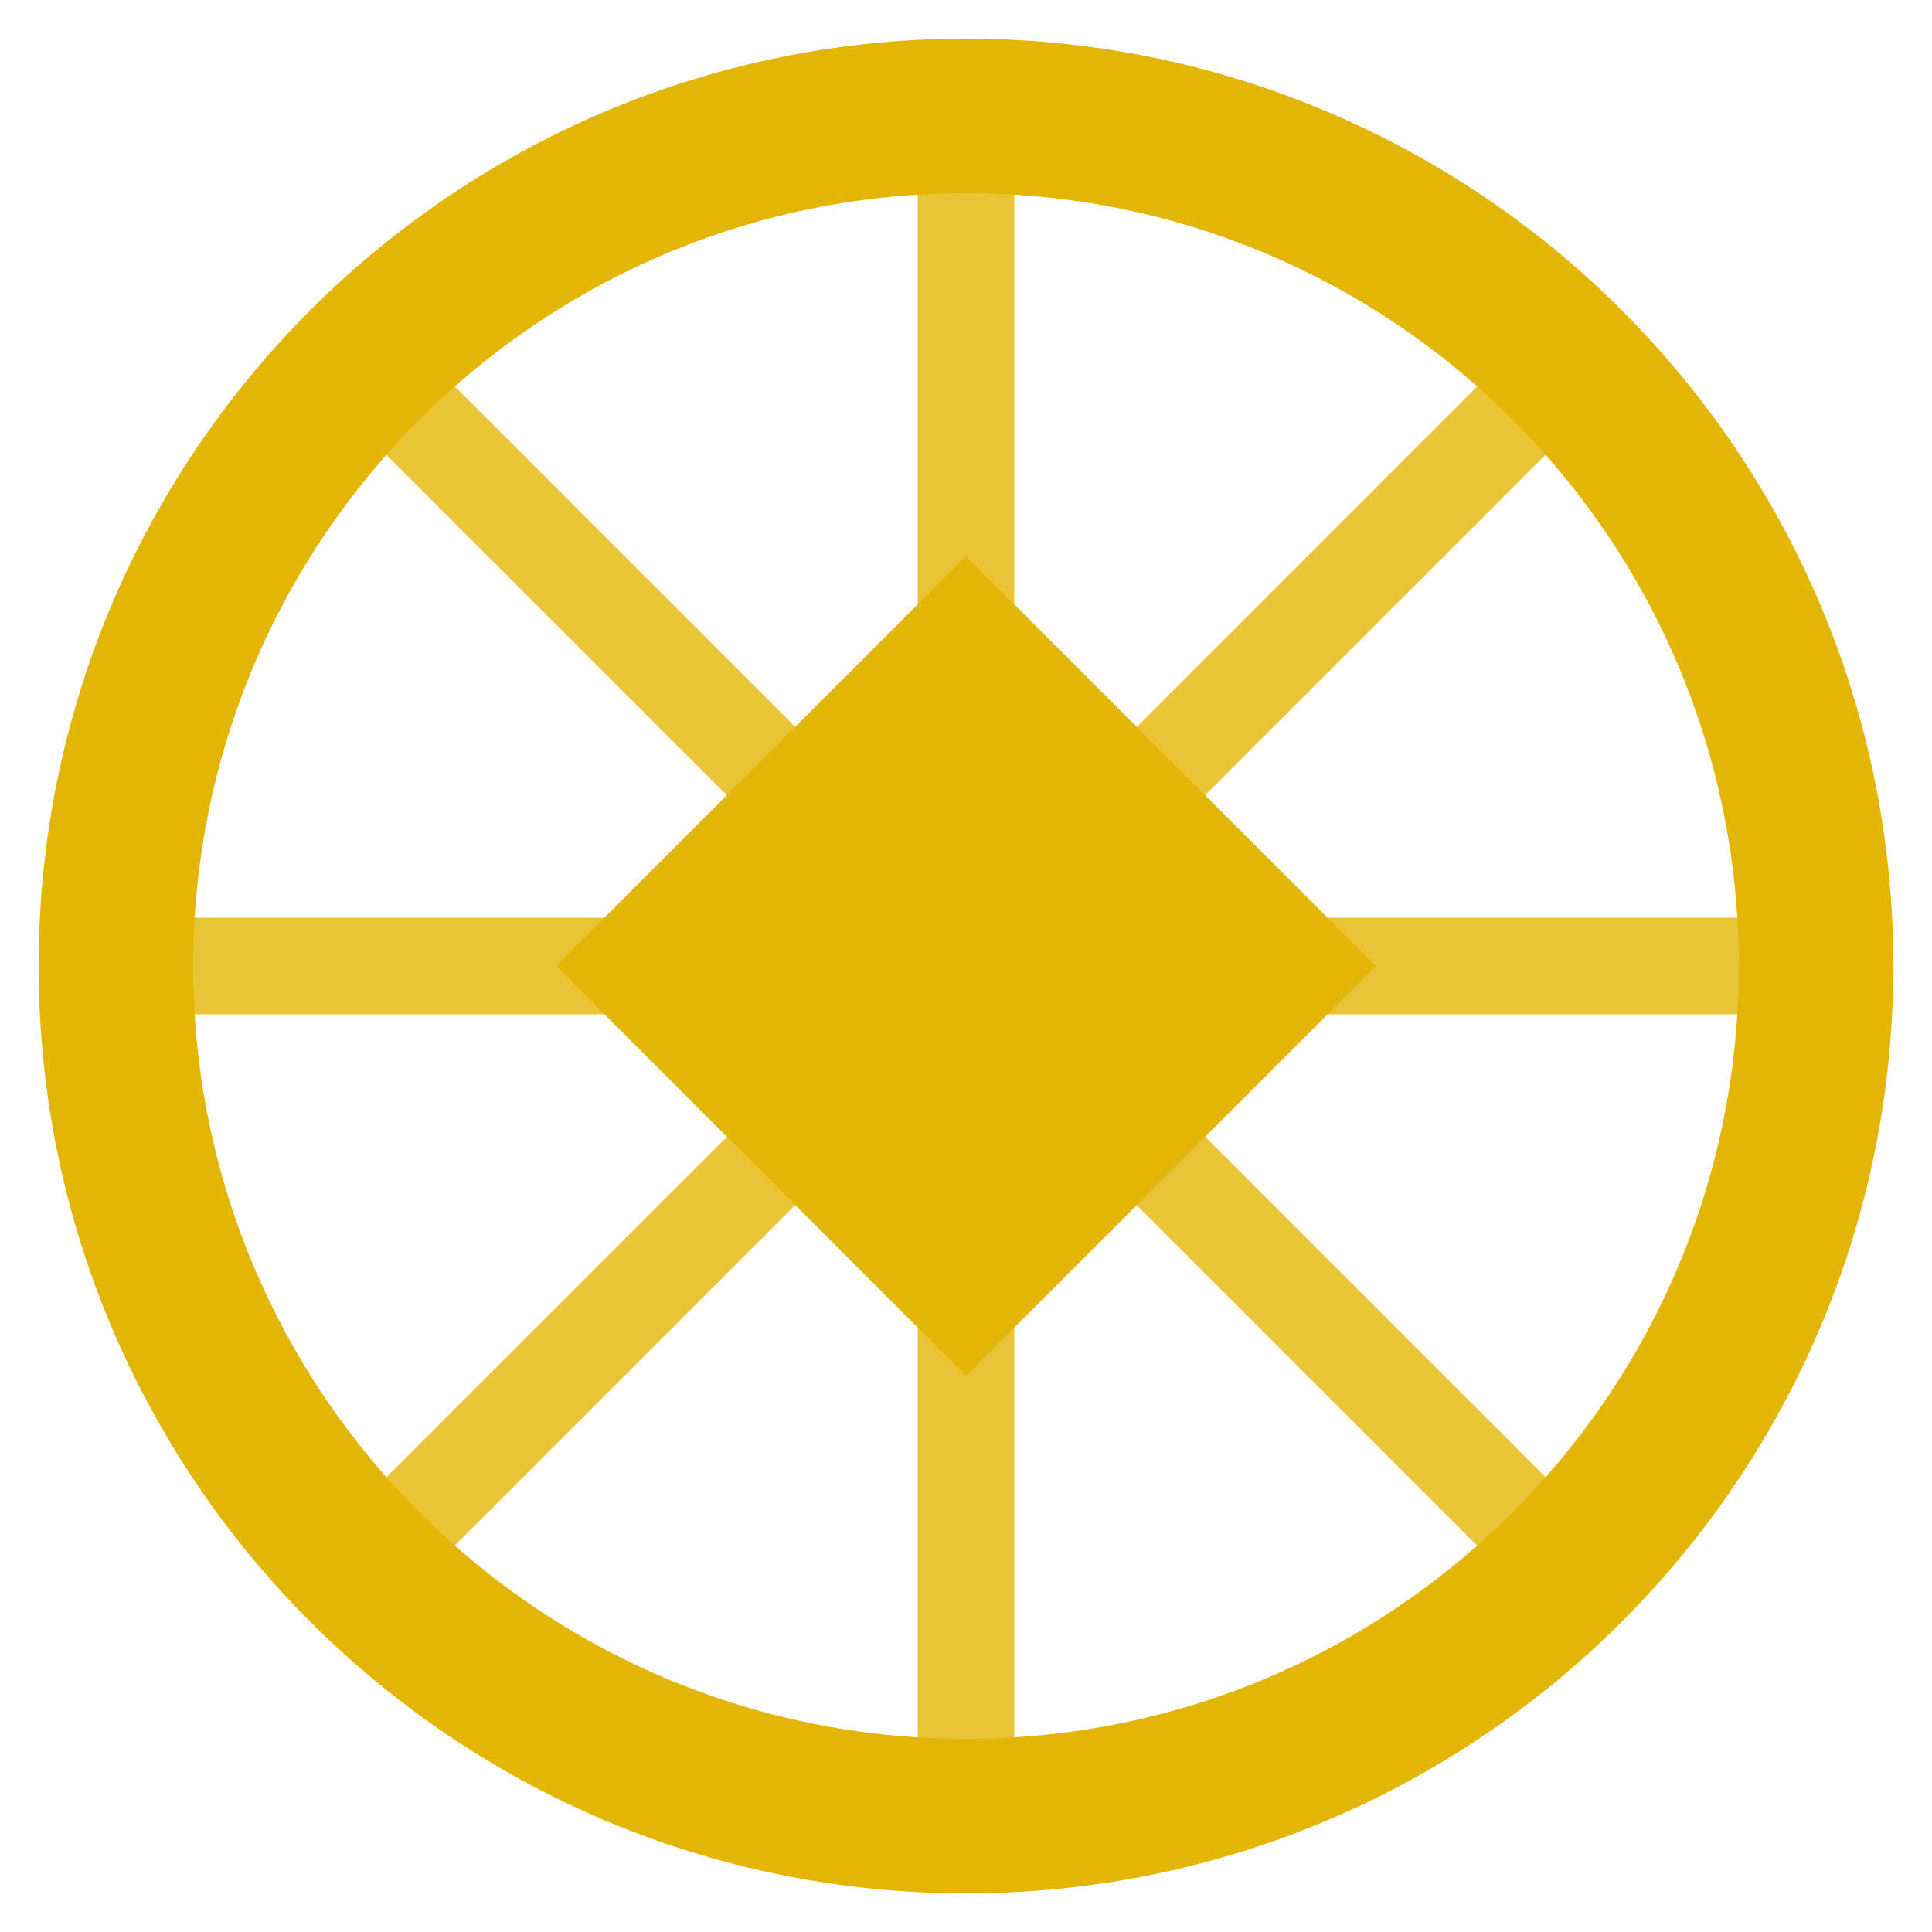
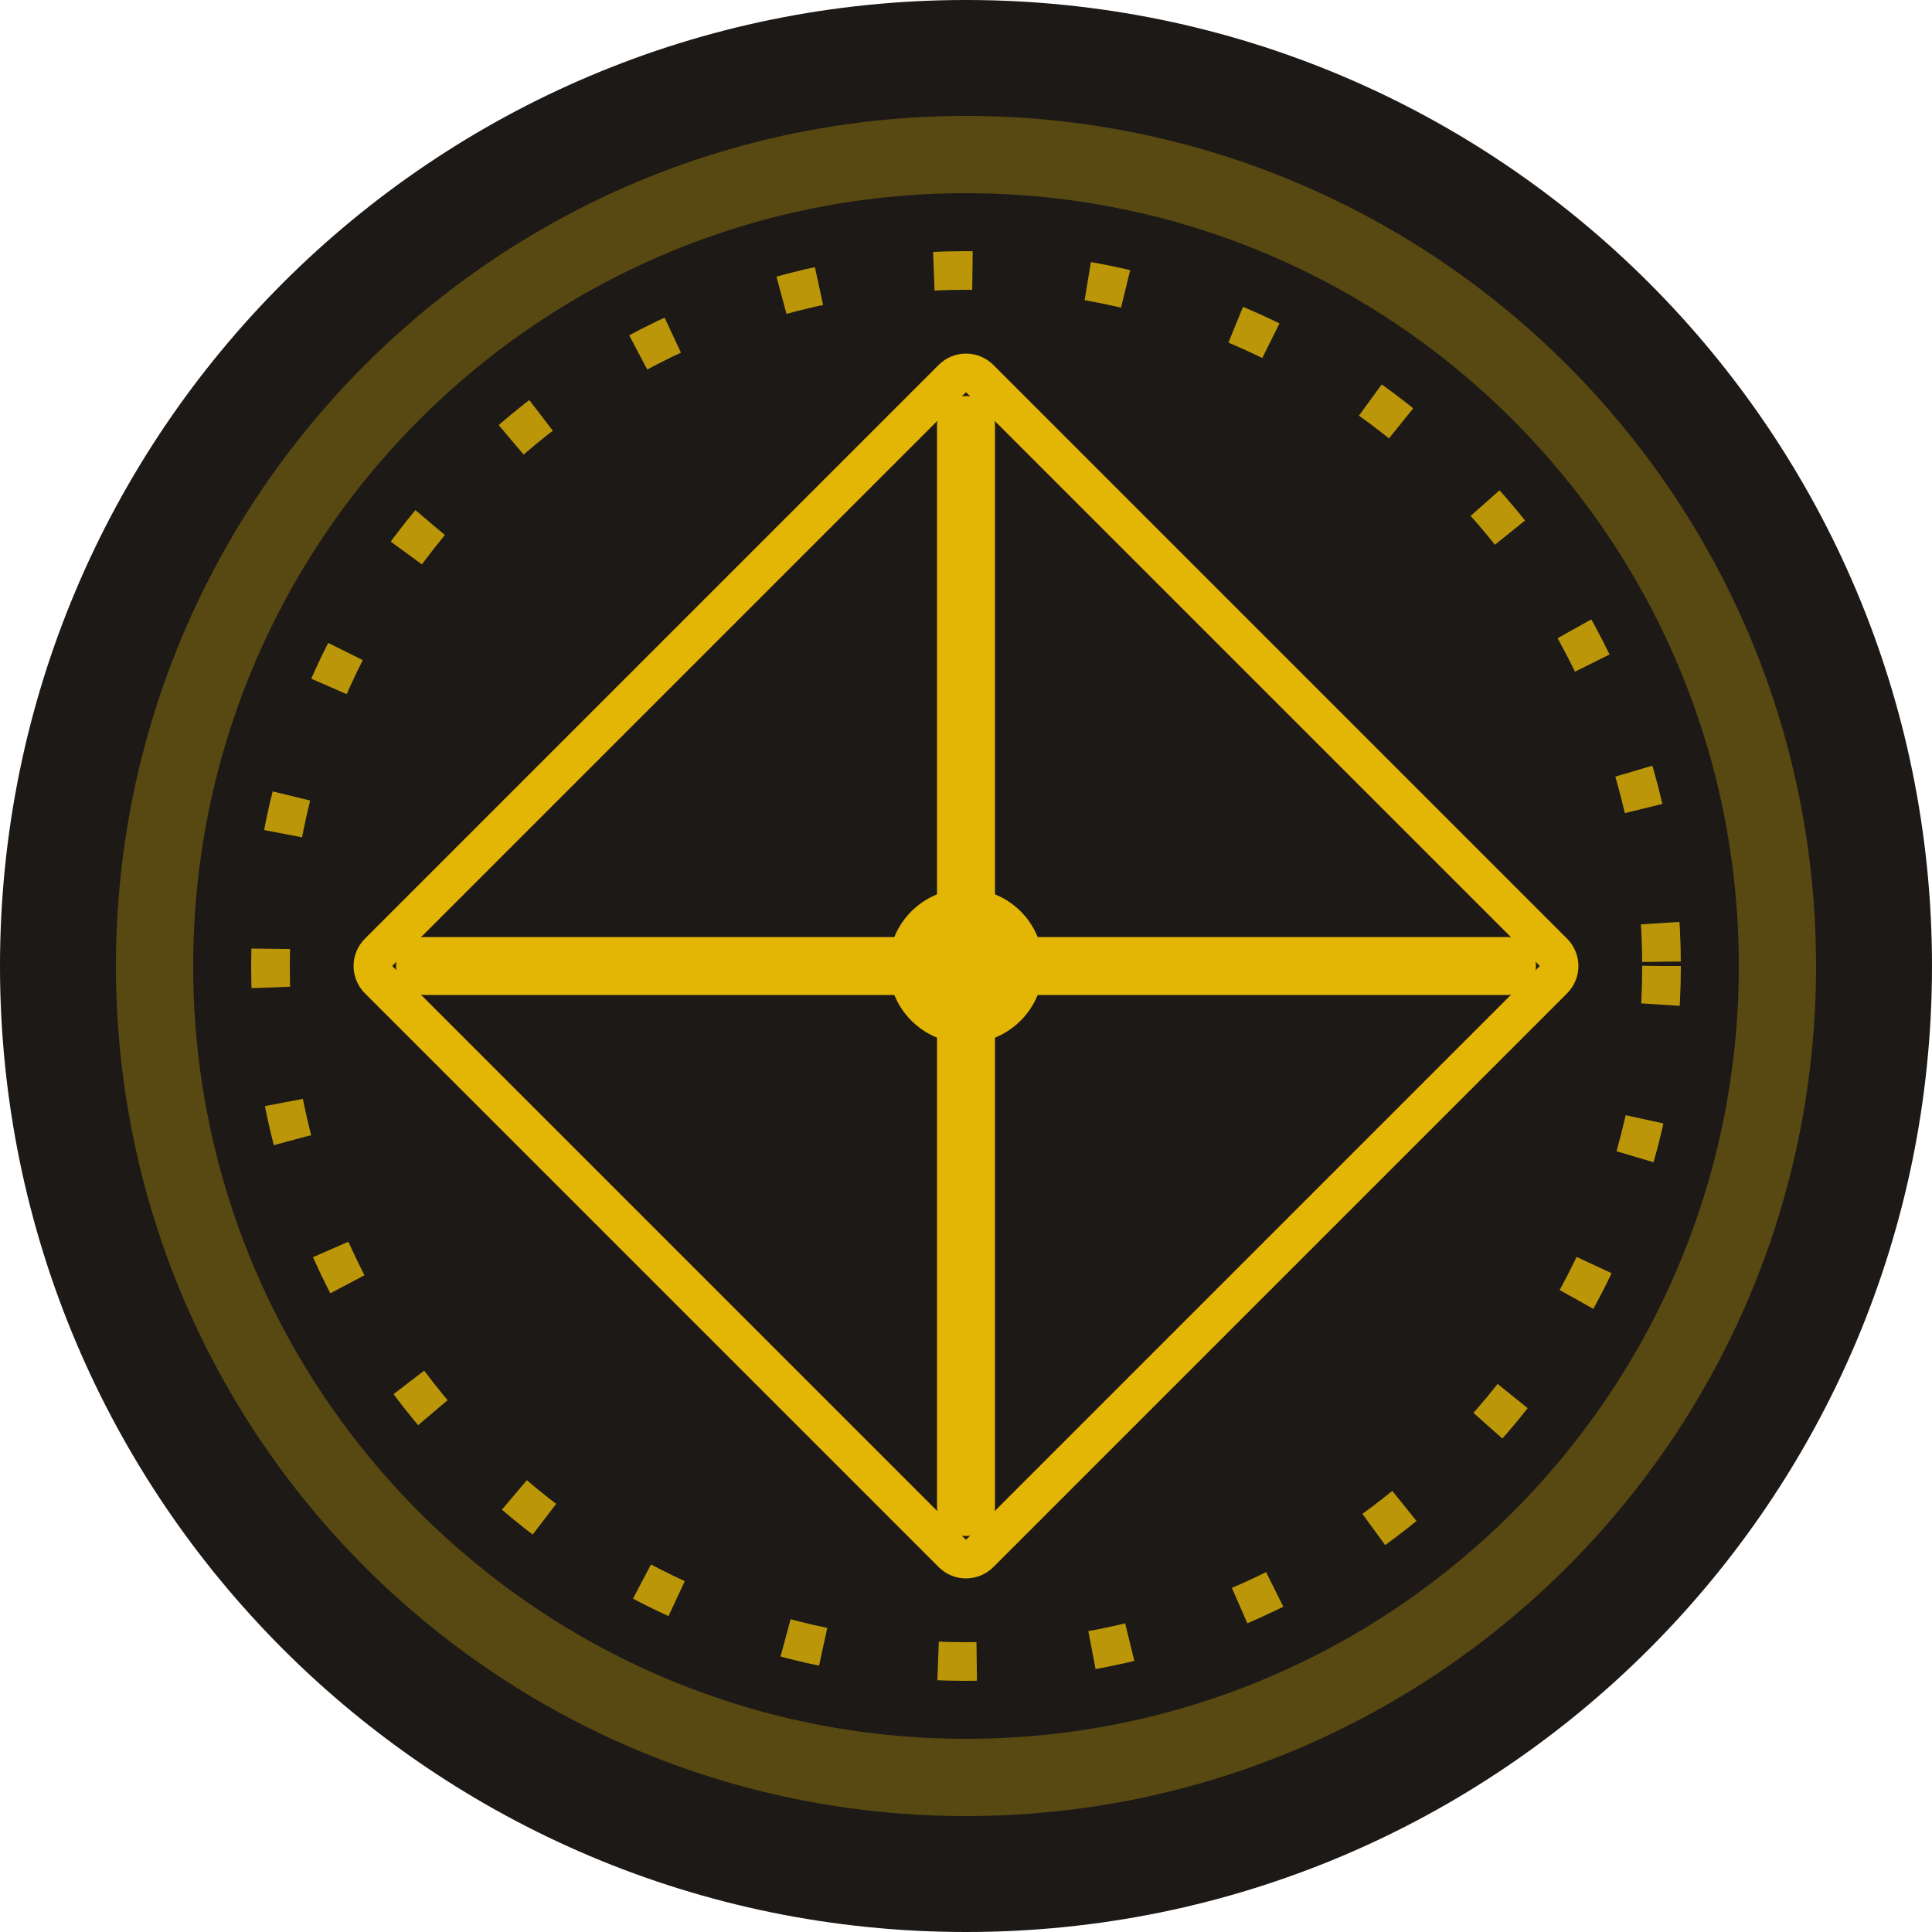
- <svg xmlns="http://www.w3.org/2000/svg" viewBox="0 0 100 100" fill="none" stroke="#E3B505" stroke-width="8" stroke-linecap="round">
-   <circle cx="50" cy="50" r="44" />
-   <path d="M50 6 L50 94 M6 50 L94 50 M19 19 L81 81 M81 19 L19 81" stroke-width="5" opacity="0.8" />
-   <rect x="35" y="35" width="30" height="30" transform="rotate(45 50 50)" fill="#E3B505" stroke="none" />
+ <svg xmlns="http://www.w3.org/2000/svg" width="100" height="100" viewBox="0 0 100 100" fill="none">
+   <circle cx="50" cy="50" r="50" fill="#1c1917" />
+   <circle cx="50" cy="50" r="42" stroke="#E3B505" stroke-width="4" stroke-opacity="0.3" />
+   <circle cx="50" cy="50" r="36" stroke="#E3B505" stroke-width="2" stroke-dasharray="2 6" stroke-opacity="0.8" />
+   <rect x="28" y="28" width="44" height="44" rx="1" transform="rotate(45 50 50)" stroke="#E3B505" stroke-width="2" />
+   <path d="M50 22V78 M22 50H78" stroke="#E3B505" stroke-width="3" stroke-linecap="round" />
+   <circle cx="50" cy="50" r="4" fill="#E3B505" />
</svg>
